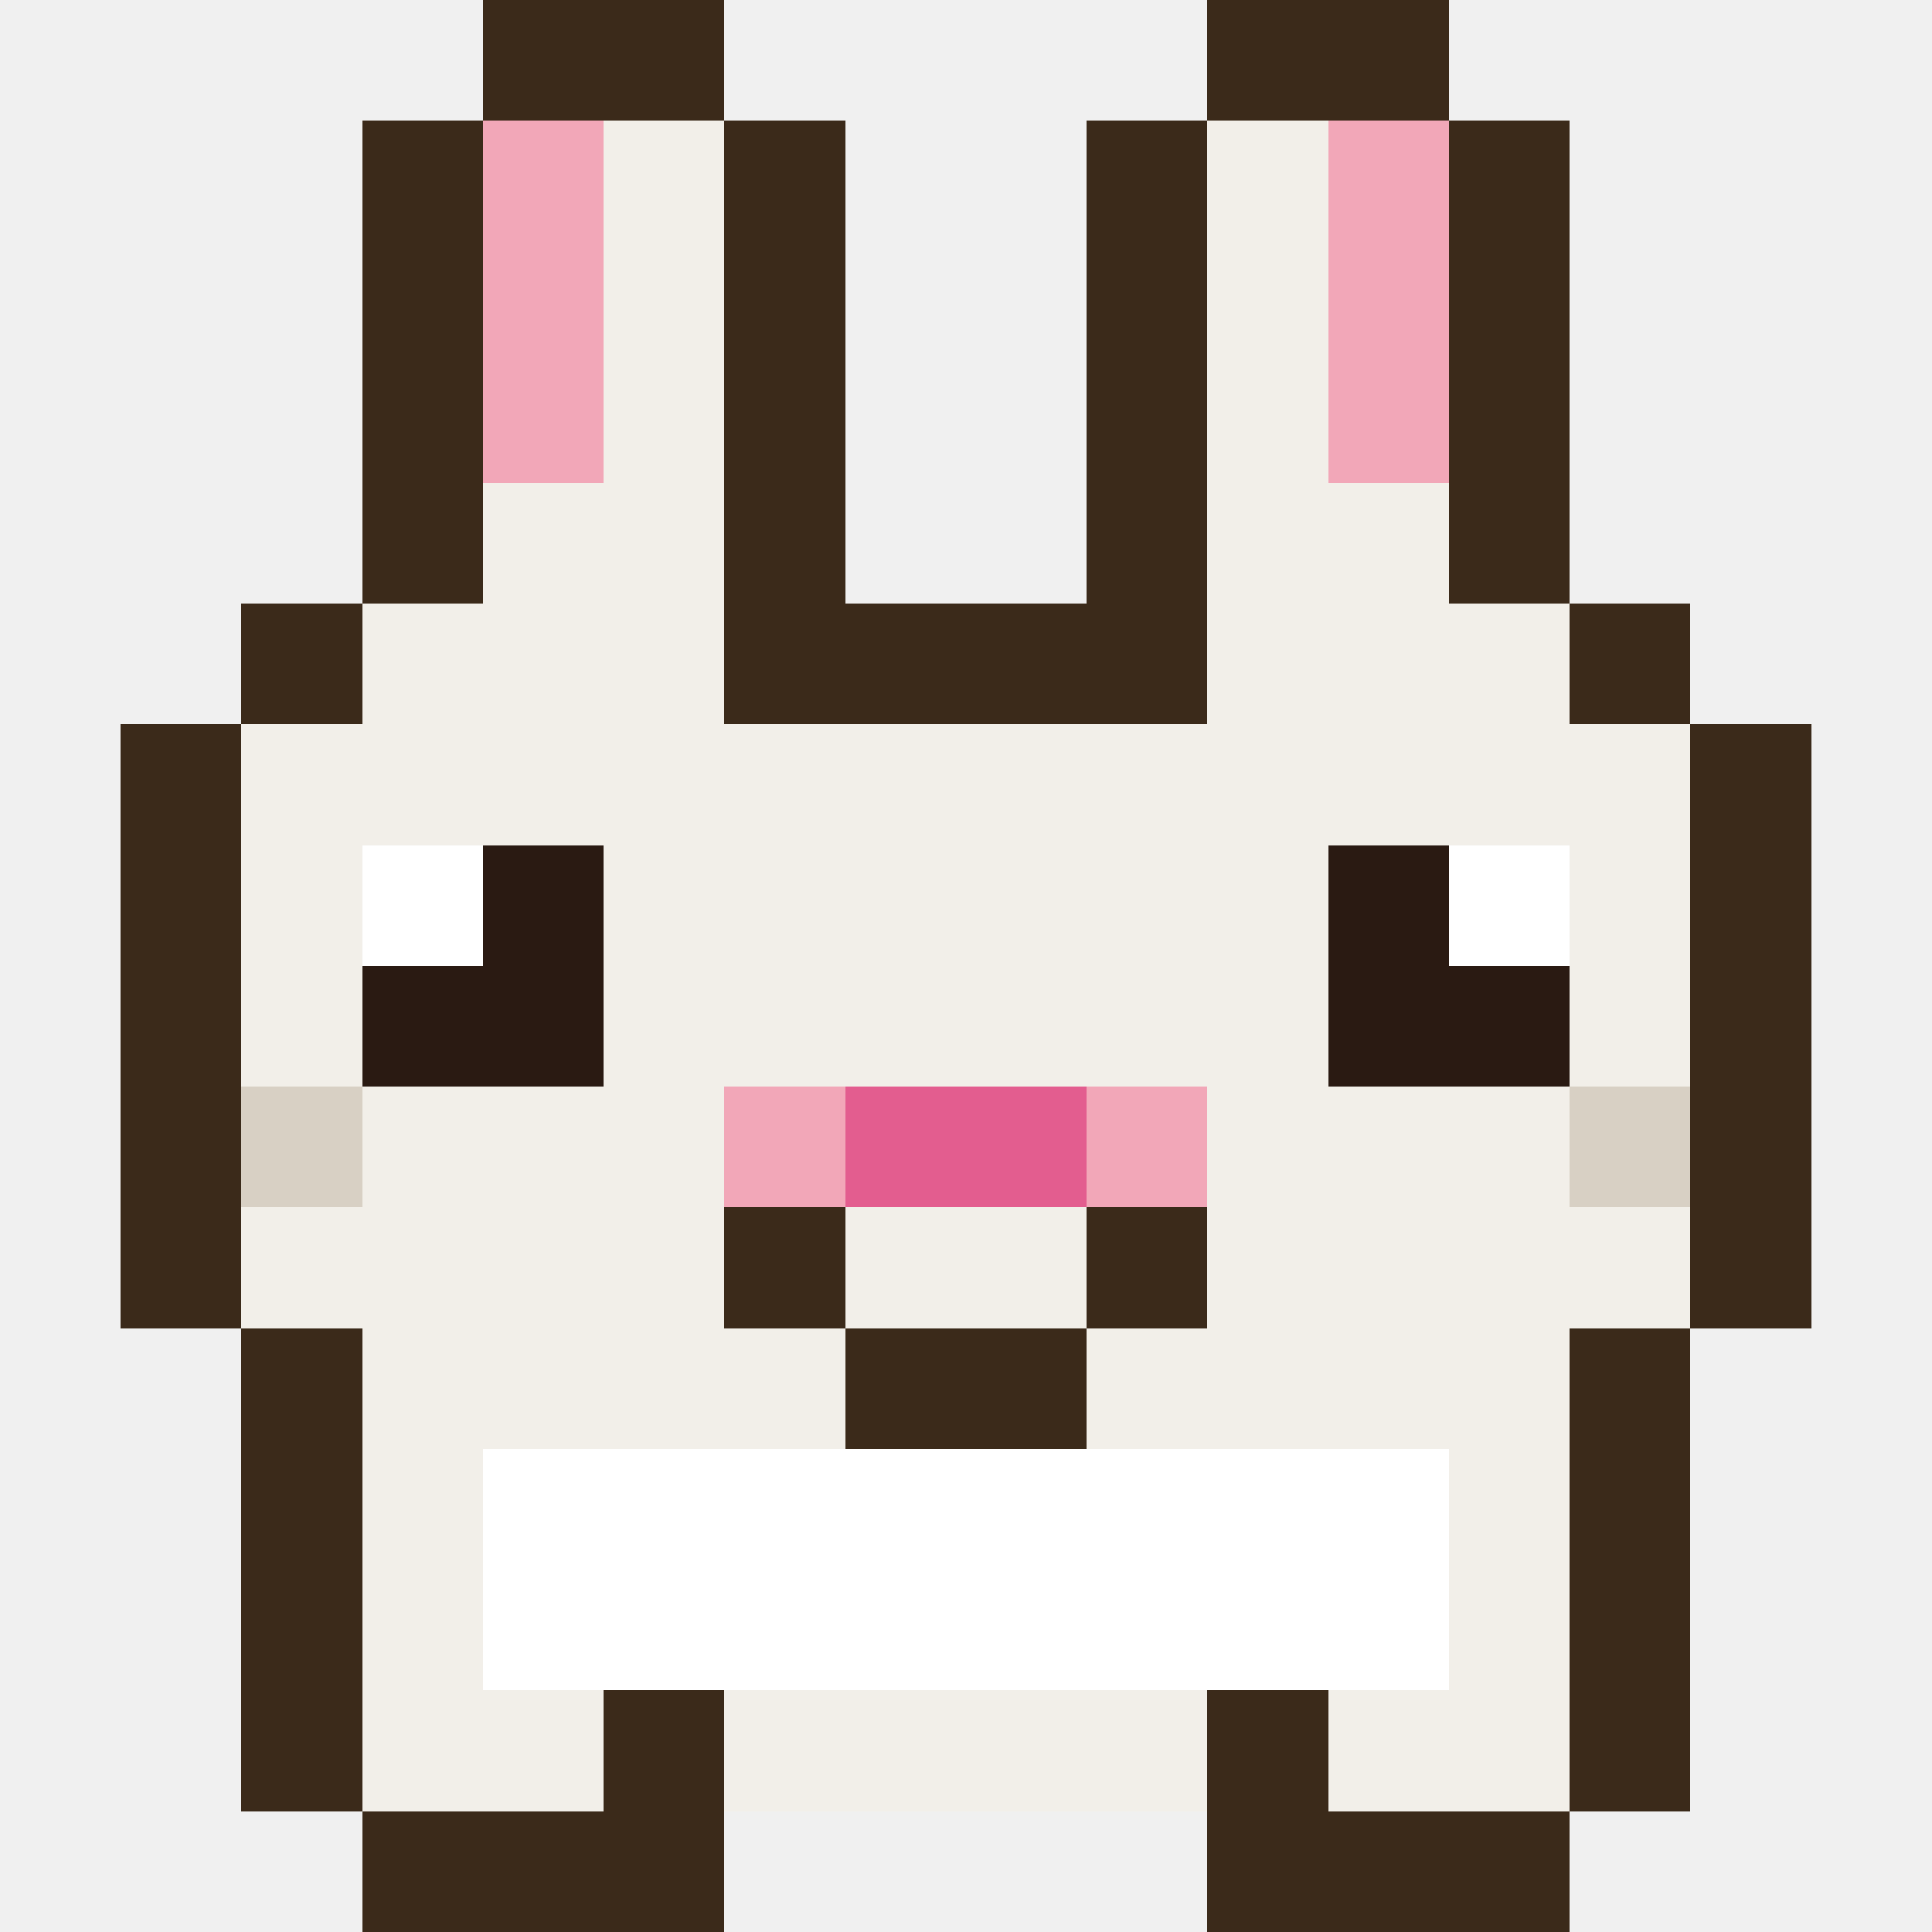
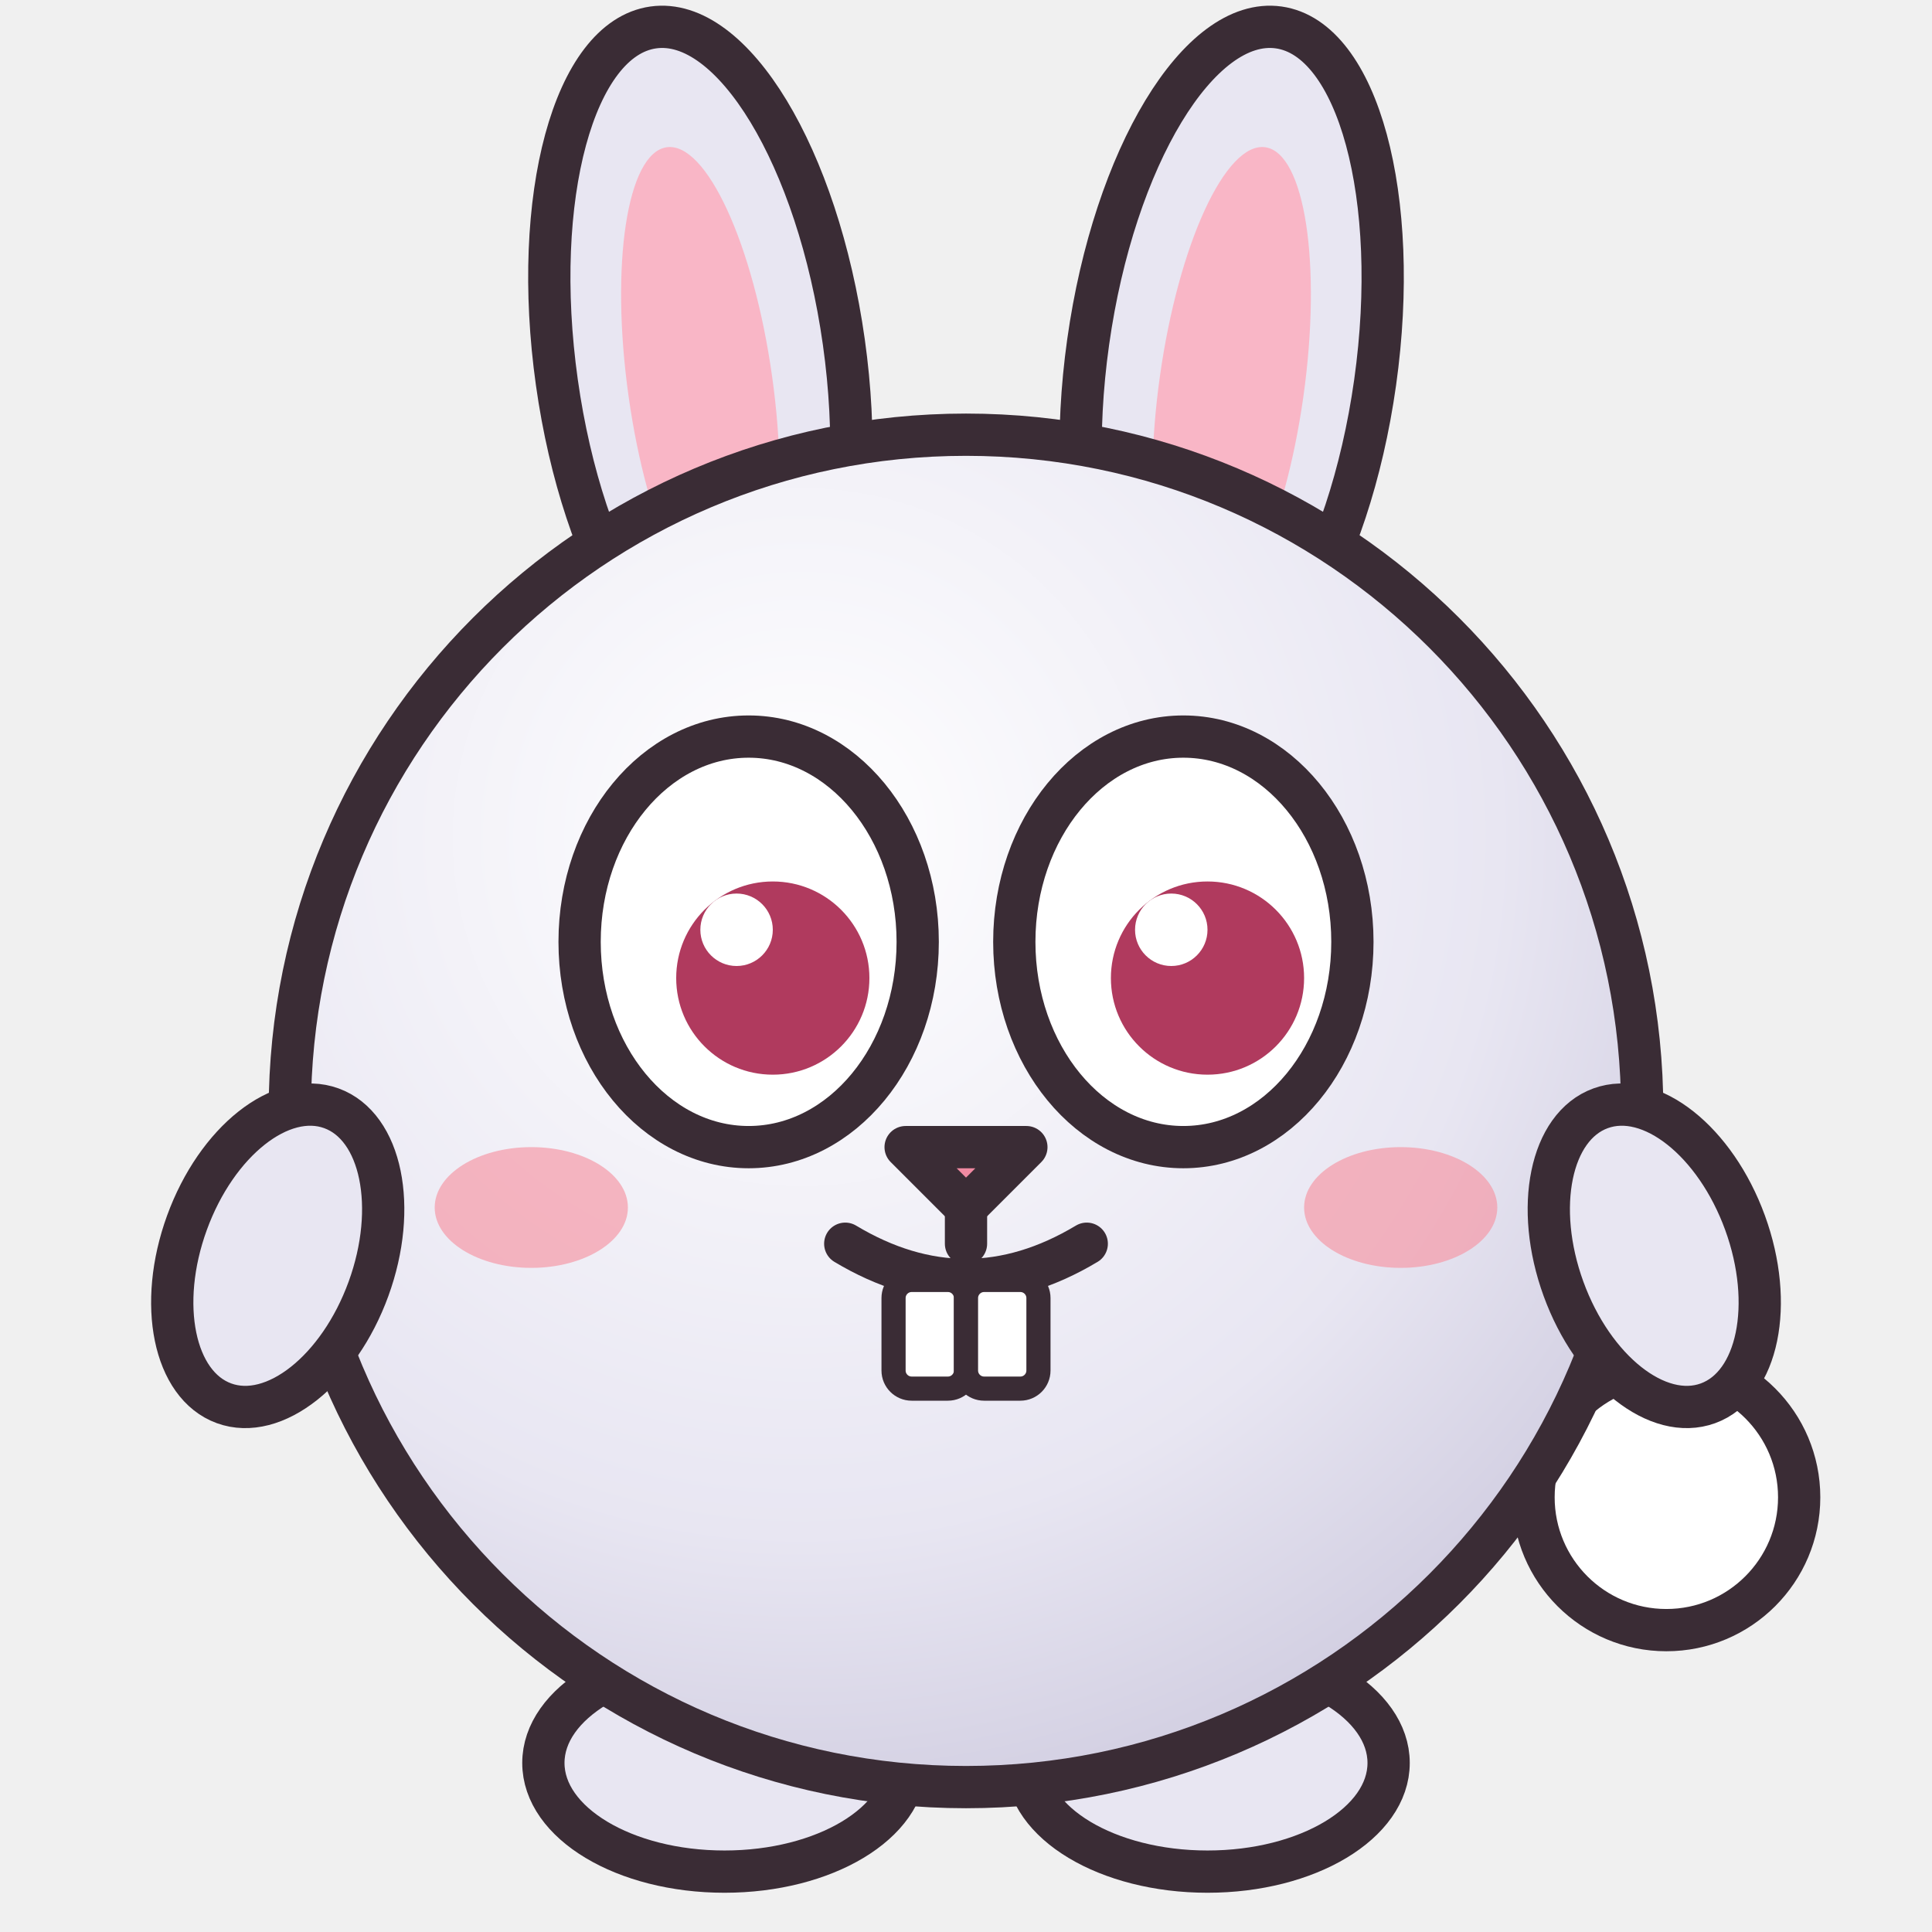
- <svg xmlns="http://www.w3.org/2000/svg" viewBox="0 0 16 16" width="96" height="96" shape-rendering="crispEdges">
-   <rect x="4" y="0" width="2" height="1" fill="#3b2a1a" />
-   <rect x="10" y="0" width="2" height="1" fill="#3b2a1a" />
-   <rect x="3" y="1" width="1" height="1" fill="#3b2a1a" />
-   <rect x="4" y="1" width="1" height="1" fill="#f2a7b8" />
-   <rect x="5" y="1" width="1" height="1" fill="#f2efe9" />
-   <rect x="6" y="1" width="1" height="1" fill="#3b2a1a" />
-   <rect x="9" y="1" width="1" height="1" fill="#3b2a1a" />
-   <rect x="10" y="1" width="1" height="1" fill="#f2efe9" />
-   <rect x="11" y="1" width="1" height="1" fill="#f2a7b8" />
-   <rect x="12" y="1" width="1" height="1" fill="#3b2a1a" />
-   <rect x="3" y="2" width="1" height="1" fill="#3b2a1a" />
-   <rect x="4" y="2" width="1" height="1" fill="#f2a7b8" />
-   <rect x="5" y="2" width="1" height="1" fill="#f2efe9" />
-   <rect x="6" y="2" width="1" height="1" fill="#3b2a1a" />
-   <rect x="9" y="2" width="1" height="1" fill="#3b2a1a" />
-   <rect x="10" y="2" width="1" height="1" fill="#f2efe9" />
-   <rect x="11" y="2" width="1" height="1" fill="#f2a7b8" />
-   <rect x="12" y="2" width="1" height="1" fill="#3b2a1a" />
-   <rect x="3" y="3" width="1" height="1" fill="#3b2a1a" />
-   <rect x="4" y="3" width="1" height="1" fill="#f2a7b8" />
-   <rect x="5" y="3" width="1" height="1" fill="#f2efe9" />
-   <rect x="6" y="3" width="1" height="1" fill="#3b2a1a" />
-   <rect x="9" y="3" width="1" height="1" fill="#3b2a1a" />
-   <rect x="10" y="3" width="1" height="1" fill="#f2efe9" />
-   <rect x="11" y="3" width="1" height="1" fill="#f2a7b8" />
-   <rect x="12" y="3" width="1" height="1" fill="#3b2a1a" />
-   <rect x="3" y="4" width="1" height="1" fill="#3b2a1a" />
-   <rect x="4" y="4" width="2" height="1" fill="#f2efe9" />
-   <rect x="6" y="4" width="1" height="1" fill="#3b2a1a" />
-   <rect x="9" y="4" width="1" height="1" fill="#3b2a1a" />
-   <rect x="10" y="4" width="2" height="1" fill="#f2efe9" />
-   <rect x="12" y="4" width="1" height="1" fill="#3b2a1a" />
-   <rect x="2" y="5" width="1" height="1" fill="#3b2a1a" />
-   <rect x="3" y="5" width="3" height="1" fill="#f2efe9" />
-   <rect x="6" y="5" width="4" height="1" fill="#3b2a1a" />
-   <rect x="10" y="5" width="3" height="1" fill="#f2efe9" />
-   <rect x="13" y="5" width="1" height="1" fill="#3b2a1a" />
-   <rect x="1" y="6" width="1" height="1" fill="#3b2a1a" />
-   <rect x="2" y="6" width="12" height="1" fill="#f2efe9" />
-   <rect x="14" y="6" width="1" height="1" fill="#3b2a1a" />
-   <rect x="1" y="7" width="1" height="1" fill="#3b2a1a" />
-   <rect x="2" y="7" width="1" height="1" fill="#f2efe9" />
-   <rect x="3" y="7" width="1" height="1" fill="#ffffff" />
-   <rect x="4" y="7" width="1" height="1" fill="#2a1a12" />
-   <rect x="5" y="7" width="6" height="1" fill="#f2efe9" />
-   <rect x="11" y="7" width="1" height="1" fill="#2a1a12" />
-   <rect x="12" y="7" width="1" height="1" fill="#ffffff" />
-   <rect x="13" y="7" width="1" height="1" fill="#f2efe9" />
-   <rect x="14" y="7" width="1" height="1" fill="#3b2a1a" />
-   <rect x="1" y="8" width="1" height="1" fill="#3b2a1a" />
-   <rect x="2" y="8" width="1" height="1" fill="#f2efe9" />
-   <rect x="3" y="8" width="2" height="1" fill="#2a1a12" />
-   <rect x="5" y="8" width="6" height="1" fill="#f2efe9" />
-   <rect x="11" y="8" width="2" height="1" fill="#2a1a12" />
-   <rect x="13" y="8" width="1" height="1" fill="#f2efe9" />
-   <rect x="14" y="8" width="1" height="1" fill="#3b2a1a" />
-   <rect x="1" y="9" width="1" height="1" fill="#3b2a1a" />
-   <rect x="2" y="9" width="1" height="1" fill="#d8d0c4" />
-   <rect x="3" y="9" width="3" height="1" fill="#f2efe9" />
-   <rect x="6" y="9" width="1" height="1" fill="#f2a7b8" />
-   <rect x="7" y="9" width="2" height="1" fill="#e35d8f" />
-   <rect x="9" y="9" width="1" height="1" fill="#f2a7b8" />
-   <rect x="10" y="9" width="3" height="1" fill="#f2efe9" />
-   <rect x="13" y="9" width="1" height="1" fill="#d8d0c4" />
-   <rect x="14" y="9" width="1" height="1" fill="#3b2a1a" />
-   <rect x="1" y="10" width="1" height="1" fill="#3b2a1a" />
-   <rect x="2" y="10" width="4" height="1" fill="#f2efe9" />
-   <rect x="6" y="10" width="1" height="1" fill="#3b2a1a" />
-   <rect x="7" y="10" width="2" height="1" fill="#f2efe9" />
-   <rect x="9" y="10" width="1" height="1" fill="#3b2a1a" />
-   <rect x="10" y="10" width="4" height="1" fill="#f2efe9" />
-   <rect x="14" y="10" width="1" height="1" fill="#3b2a1a" />
-   <rect x="2" y="11" width="1" height="1" fill="#3b2a1a" />
-   <rect x="3" y="11" width="4" height="1" fill="#f2efe9" />
-   <rect x="7" y="11" width="2" height="1" fill="#3b2a1a" />
-   <rect x="9" y="11" width="4" height="1" fill="#f2efe9" />
-   <rect x="13" y="11" width="1" height="1" fill="#3b2a1a" />
-   <rect x="2" y="12" width="1" height="1" fill="#3b2a1a" />
-   <rect x="3" y="12" width="1" height="1" fill="#f2efe9" />
-   <rect x="4" y="12" width="8" height="1" fill="#ffffff" />
-   <rect x="12" y="12" width="1" height="1" fill="#f2efe9" />
-   <rect x="13" y="12" width="1" height="1" fill="#3b2a1a" />
-   <rect x="2" y="13" width="1" height="1" fill="#3b2a1a" />
-   <rect x="3" y="13" width="1" height="1" fill="#f2efe9" />
-   <rect x="4" y="13" width="8" height="1" fill="#ffffff" />
-   <rect x="12" y="13" width="1" height="1" fill="#f2efe9" />
-   <rect x="13" y="13" width="1" height="1" fill="#3b2a1a" />
-   <rect x="2" y="14" width="1" height="1" fill="#3b2a1a" />
-   <rect x="3" y="14" width="2" height="1" fill="#f2efe9" />
-   <rect x="5" y="14" width="1" height="1" fill="#3b2a1a" />
-   <rect x="6" y="14" width="4" height="1" fill="#f2efe9" />
-   <rect x="10" y="14" width="1" height="1" fill="#3b2a1a" />
-   <rect x="11" y="14" width="2" height="1" fill="#f2efe9" />
-   <rect x="13" y="14" width="1" height="1" fill="#3b2a1a" />
-   <rect x="3" y="15" width="3" height="1" fill="#3b2a1a" />
-   <rect x="10" y="15" width="3" height="1" fill="#3b2a1a" />
+ <svg xmlns="http://www.w3.org/2000/svg" viewBox="0 0 160 160" width="160" height="160">
+   <defs>
+     <radialGradient id="b" cx=".38" cy=".3" r=".85">
+       <stop offset="0" stop-color="#ffffff" />
+       <stop offset=".6" stop-color="#e8e6f2" />
+       <stop offset="1" stop-color="#c5c1d8" />
+     </radialGradient>
+   </defs>
+   <ellipse cx="58" cy="30" rx="12" ry="28" transform="rotate(-8 58 30)" fill="#e8e6f2" stroke="#3a2c35" stroke-width="3.5" stroke-linejoin="round" stroke-linecap="round" />
+   <ellipse cx="102" cy="30" rx="12" ry="28" transform="rotate(8 102 30)" fill="#e8e6f2" stroke="#3a2c35" stroke-width="3.5" stroke-linejoin="round" stroke-linecap="round" />
+   <ellipse cx="58" cy="32" rx="6" ry="20" transform="rotate(-8 58 32)" fill="#f9b6c6" />
+   <ellipse cx="102" cy="32" rx="6" ry="20" transform="rotate(8 102 32)" fill="#f9b6c6" />
+   <circle cx="138" cy="124" r="11" fill="#fff" stroke="#3a2c35" stroke-width="3.5" stroke-linejoin="round" stroke-linecap="round" />
+   <ellipse cx="60" cy="146" rx="15" ry="9" fill="#e8e6f2" stroke="#3a2c35" stroke-width="3.5" stroke-linejoin="round" stroke-linecap="round" />
+   <ellipse cx="100" cy="146" rx="15" ry="9" fill="#e8e6f2" stroke="#3a2c35" stroke-width="3.5" stroke-linejoin="round" stroke-linecap="round" />
+   <circle cx="80" cy="92" r="56" fill="url(#b)" stroke="#3a2c35" stroke-width="3.5" stroke-linejoin="round" stroke-linecap="round" />
+   <ellipse cx="23" cy="104" rx="8" ry="13" transform="rotate(20 23 104)" fill="#e8e6f2" stroke="#3a2c35" stroke-width="3.5" stroke-linejoin="round" stroke-linecap="round" />
+   <ellipse cx="137" cy="104" rx="8" ry="13" transform="rotate(-20 137 104)" fill="#e8e6f2" stroke="#3a2c35" stroke-width="3.5" stroke-linejoin="round" stroke-linecap="round" />
+   <ellipse cx="62" cy="78" rx="14" ry="17" fill="#fff" stroke="#3a2c35" stroke-width="3.5" stroke-linejoin="round" stroke-linecap="round" />
+   <circle cx="64" cy="81" r="8" fill="#b03a5e" />
+   <circle cx="61" cy="77" r="3" fill="#fff" />
+   <ellipse cx="98" cy="78" rx="14" ry="17" fill="#fff" stroke="#3a2c35" stroke-width="3.5" stroke-linejoin="round" stroke-linecap="round" />
+   <circle cx="100" cy="81" r="8" fill="#b03a5e" />
+   <circle cx="97" cy="77" r="3" fill="#fff" />
+   <path d="M75 95h10l-5 5z" fill="#f08aa2" stroke="#3a2c35" stroke-width="3.5" stroke-linejoin="round" stroke-linecap="round" />
+   <path d="M80 100v3M70 103q10 6 20 0" fill="none" stroke="#3a2c35" stroke-width="3.5" stroke-linejoin="round" stroke-linecap="round" />
+   <rect x="74" y="106" width="6" height="9" rx="1.5" fill="#fff" stroke="#3a2c35" stroke-width="2" />
+   <rect x="80" y="106" width="6" height="9" rx="1.5" fill="#fff" stroke="#3a2c35" stroke-width="2" />
+   <ellipse cx="44" cy="100" rx="8" ry="5" fill="#f59aa8" opacity=".7" />
+   <ellipse cx="116" cy="100" rx="8" ry="5" fill="#f59aa8" opacity=".7" />
</svg>
